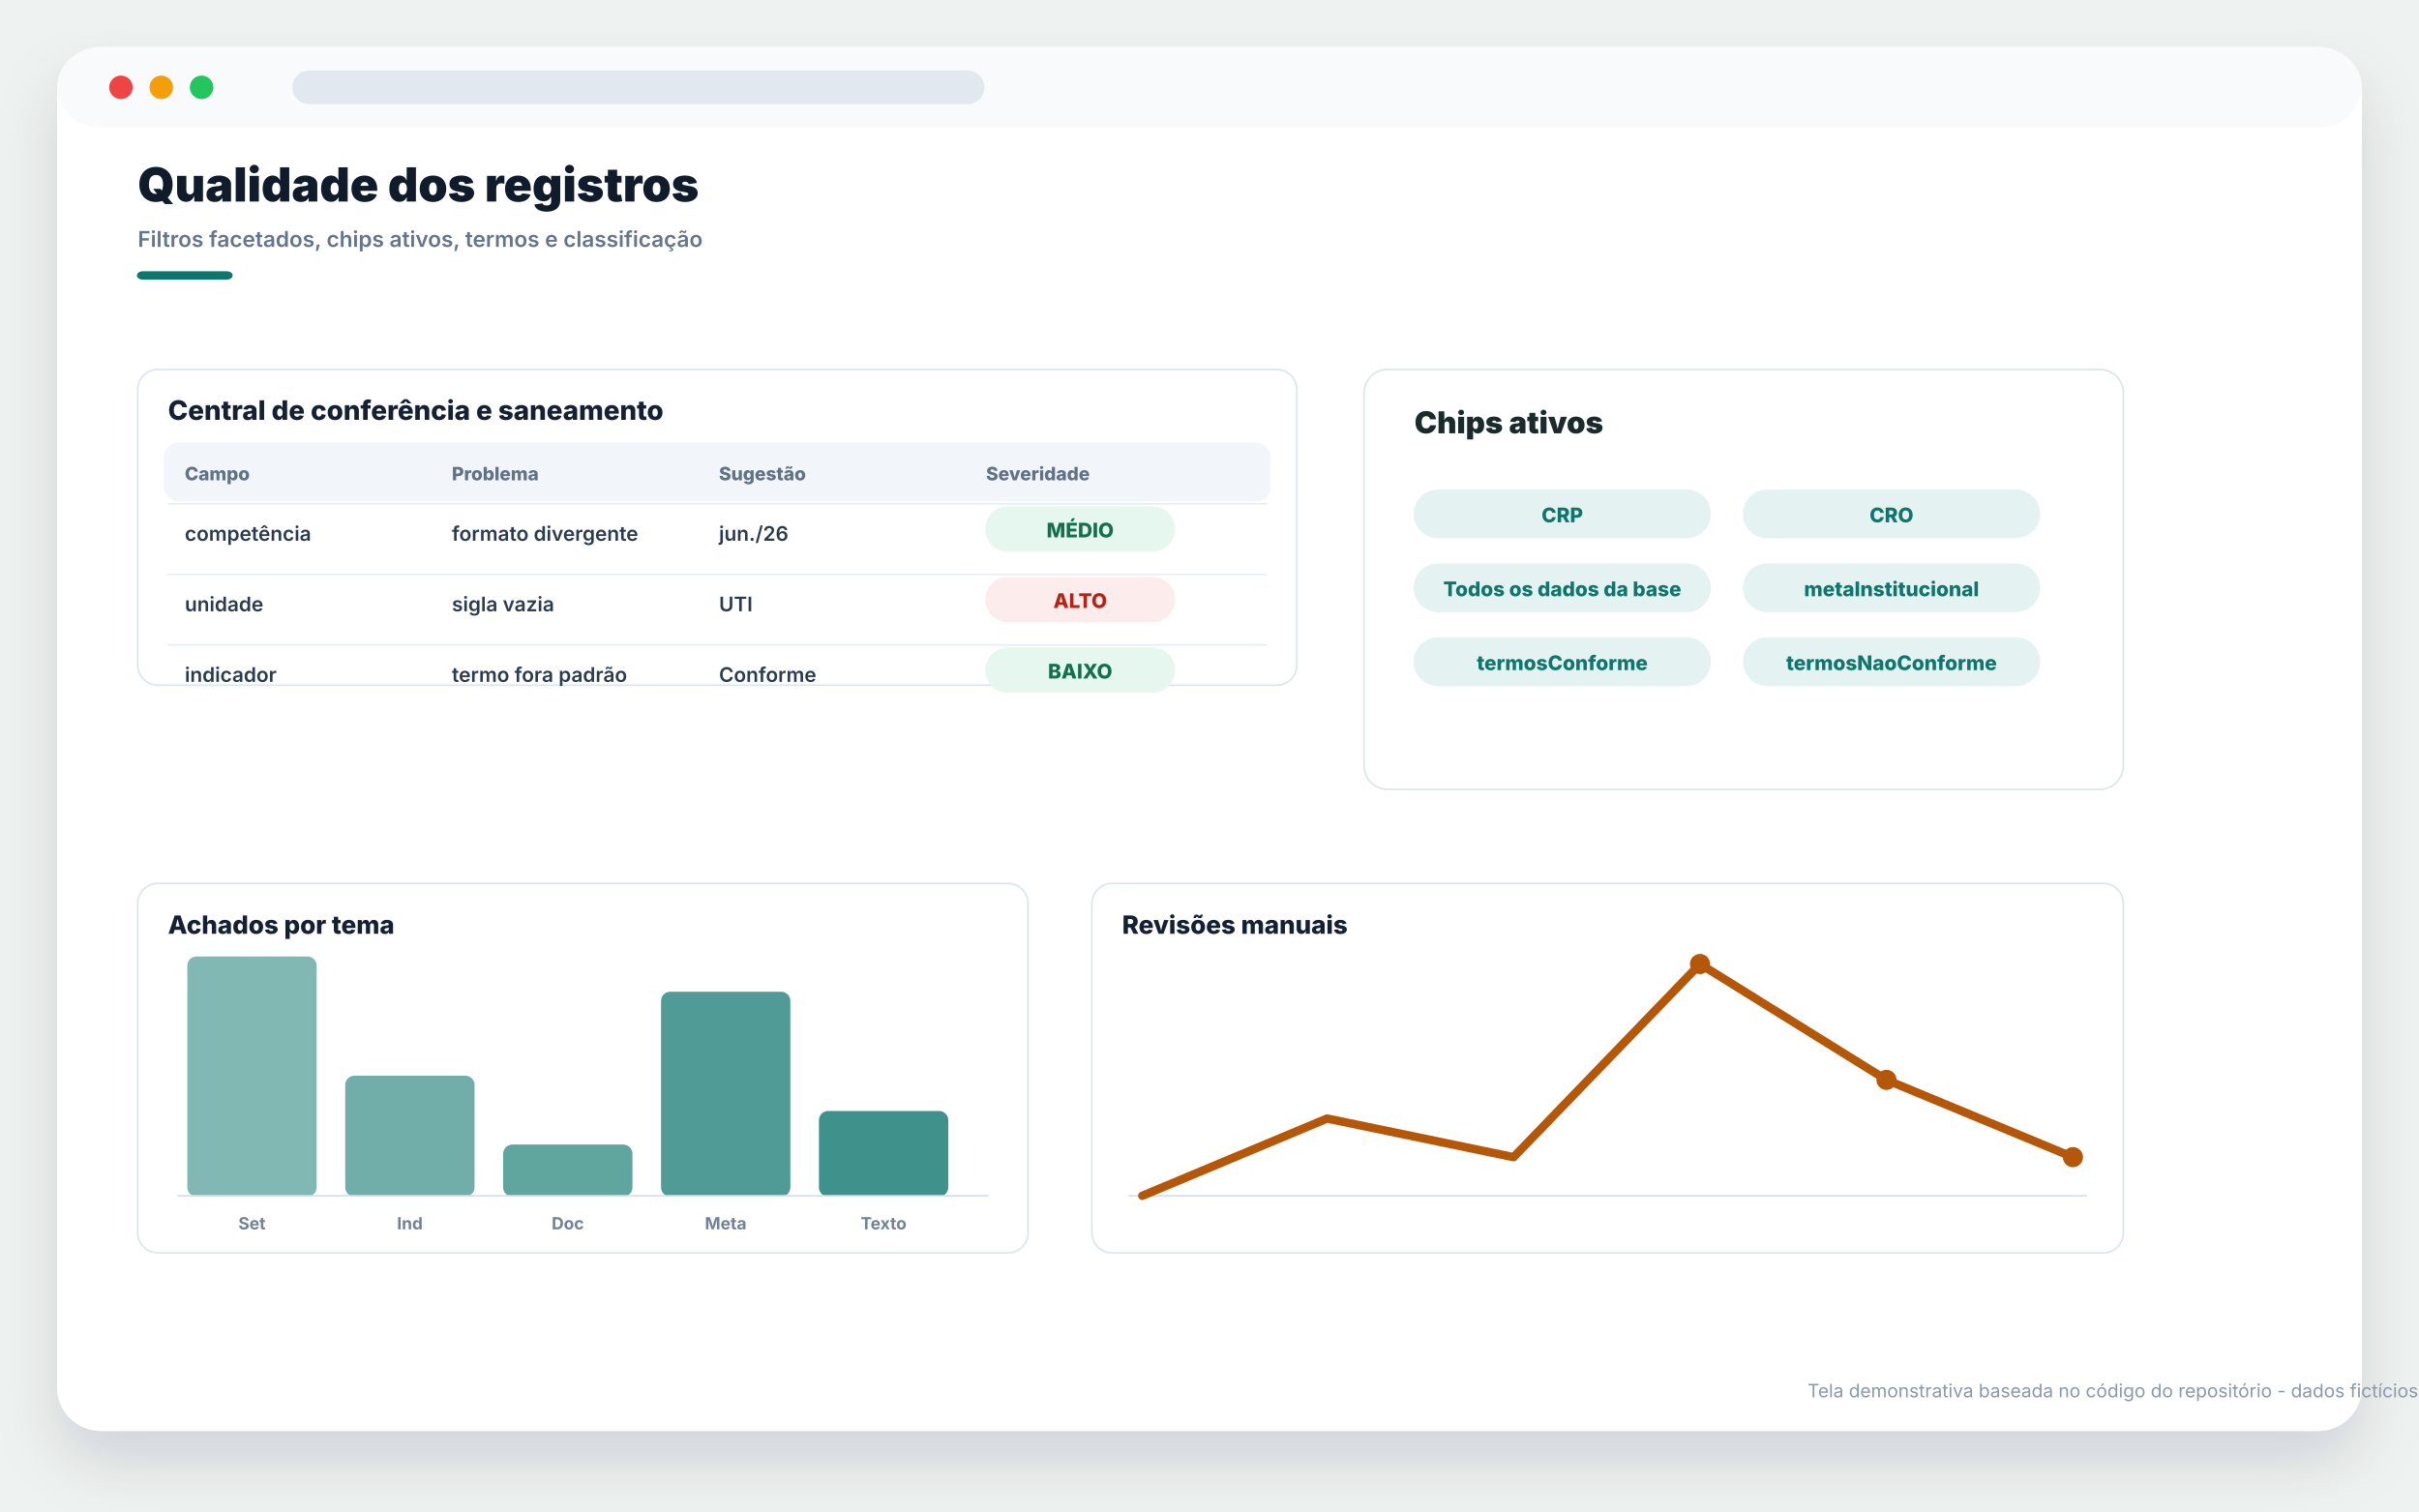
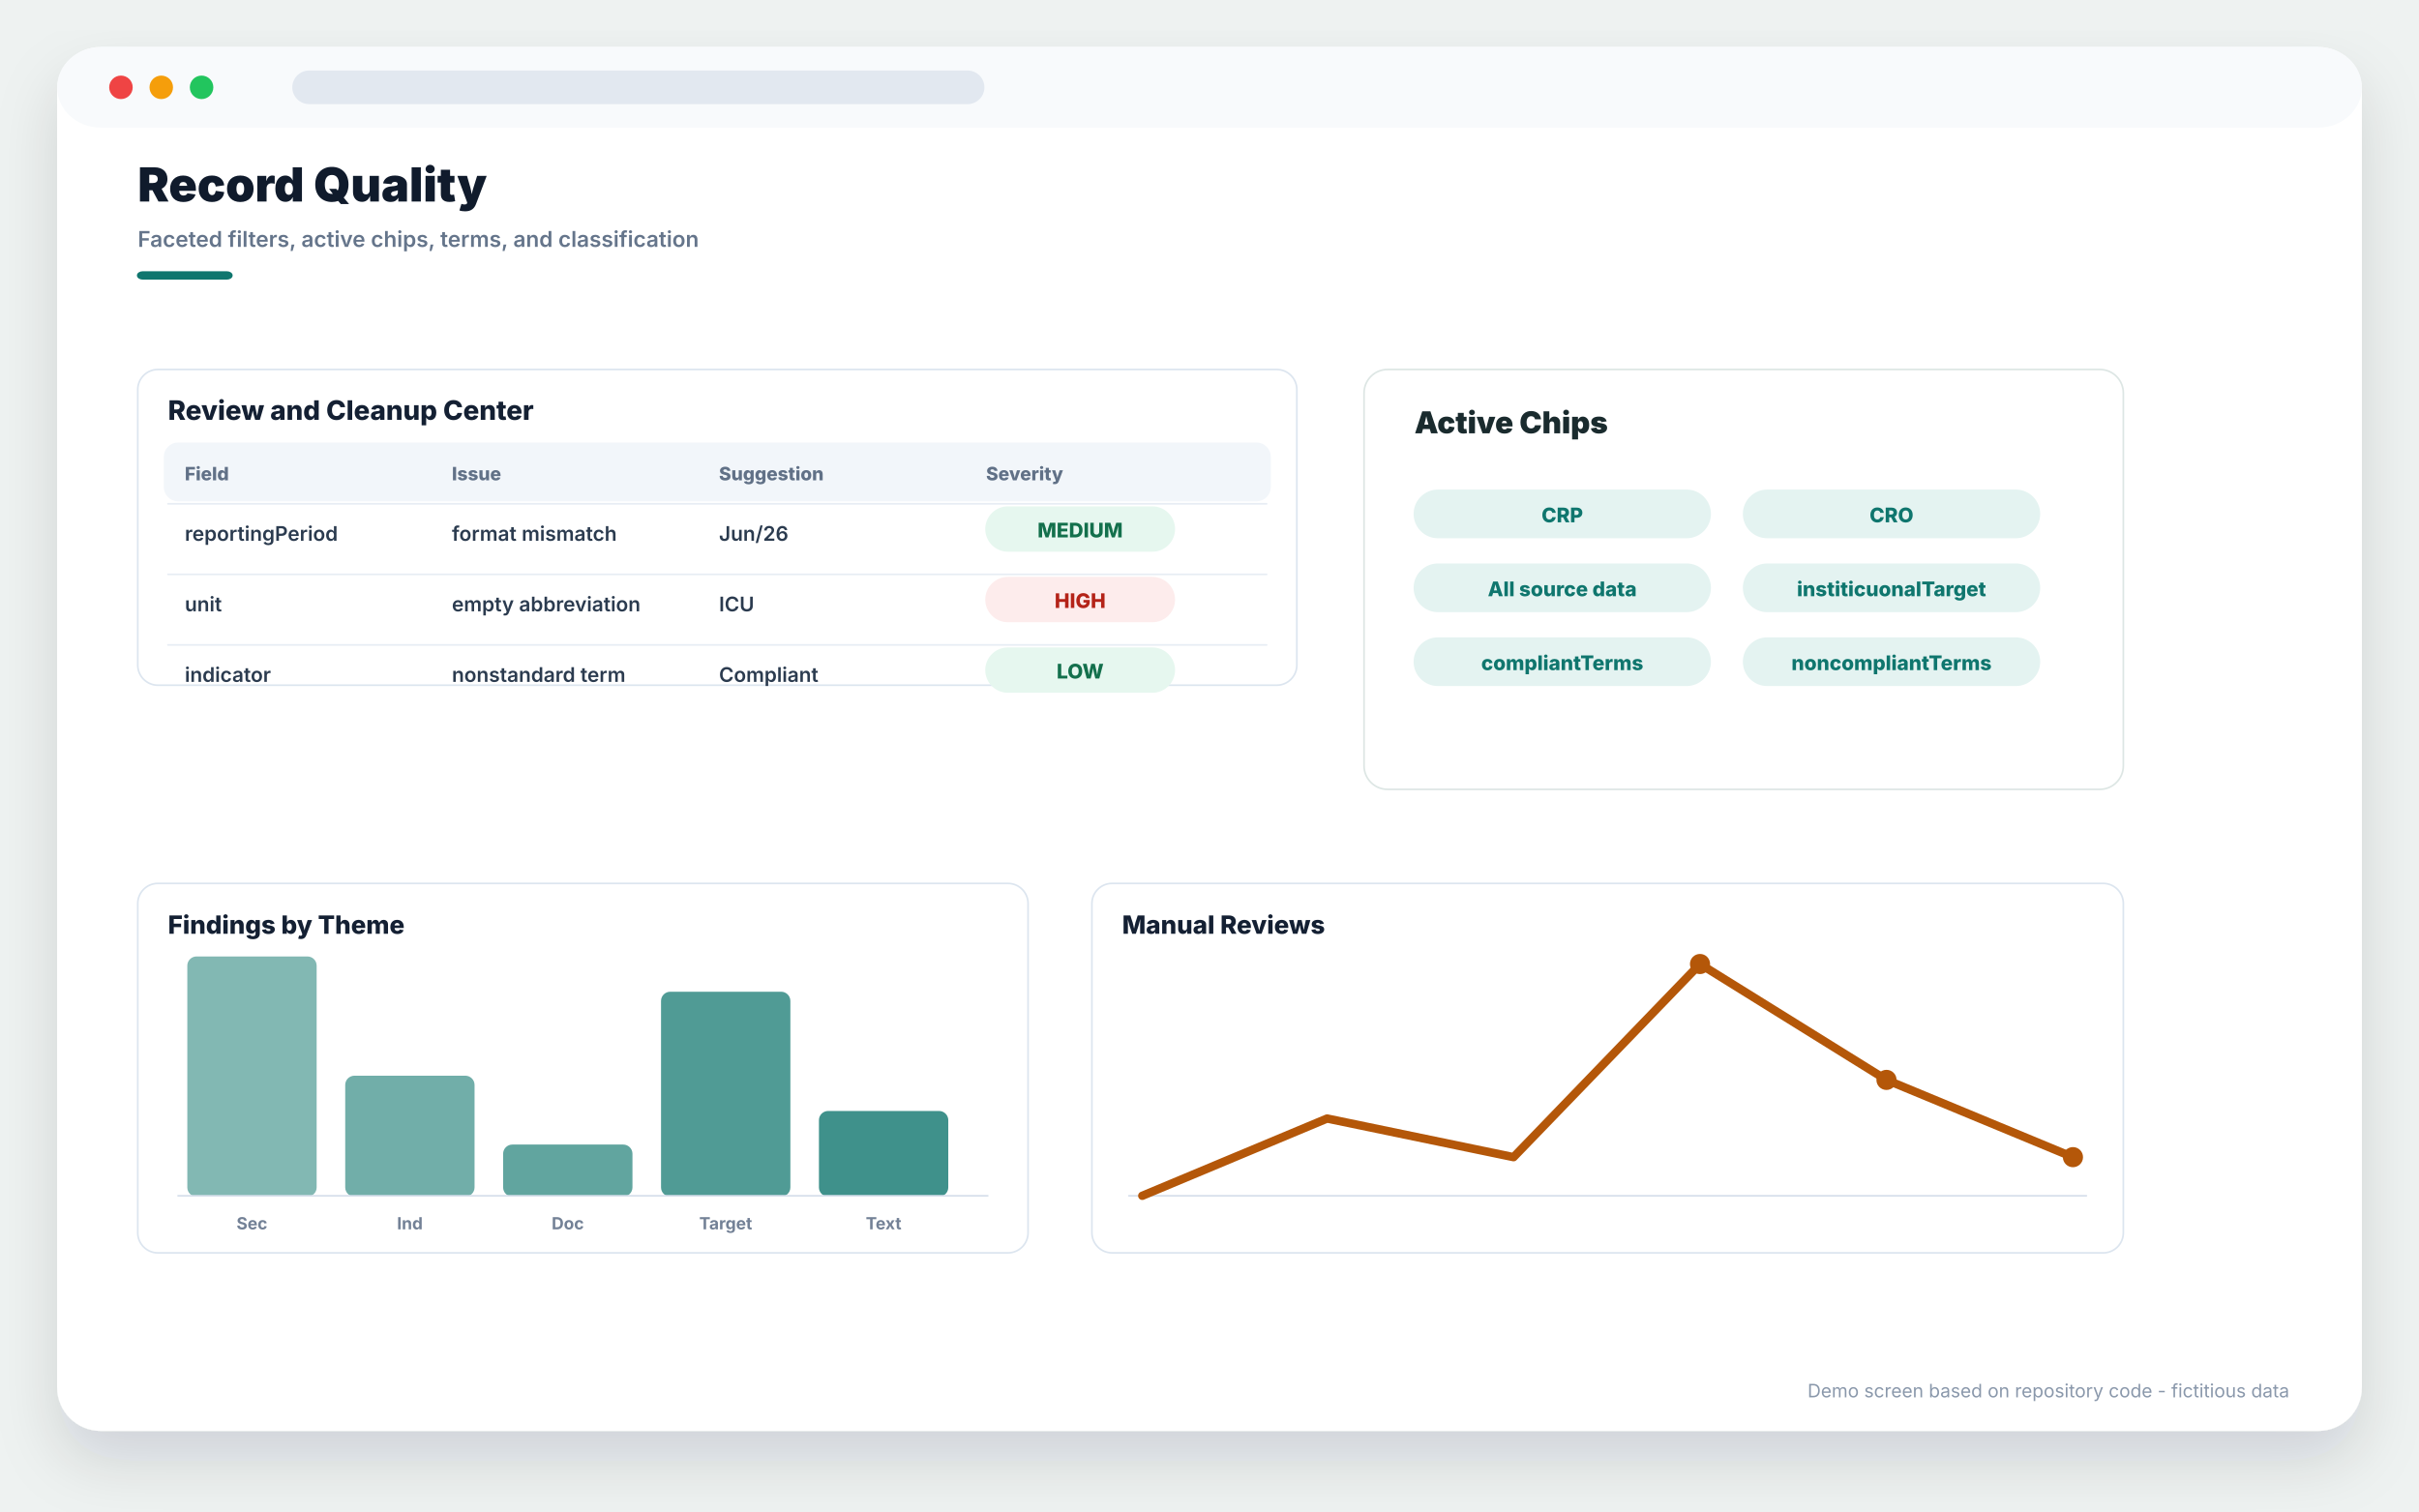
<svg xmlns="http://www.w3.org/2000/svg" width="1440" height="900" viewBox="0 0 1440 900" role="img">
  <defs>
    <filter id="shadow" x="-15%" y="-15%" width="130%" height="130%">
      <feDropShadow dx="0" dy="18" stdDeviation="18" flood-color="#0f172a" flood-opacity=".13" />
    </filter>
-     <style>.ui{font-family:Inter,Segoe UI,Arial,sans-serif;letter-spacing:0}</style>
+     <style>.ui{font-family:Inter,Monoe UI,Arial,sans-serif;letter-spacing:0}</style>
  </defs>
  <rect width="1440" height="900" fill="#eef2f1" />
  <rect x="34" y="28" width="1372" height="824" rx="26" fill="#ffffff" filter="url(#shadow)" />
  <rect x="34" y="28" width="1372" height="48" rx="26" fill="#f8fafc" />
  <circle cx="72" cy="52" r="7" fill="#ef4444" />
  <circle cx="96" cy="52" r="7" fill="#f59e0b" />
  <circle cx="120" cy="52" r="7" fill="#22c55e" />
  <rect x="174" y="42" width="412" height="20" rx="10" fill="#e2e8f0" />
-   <text x="82" y="120" class="ui" font-size="28" font-weight="850" fill="#101b2c">Qualidade dos registros</text>
-   <text x="82" y="147" class="ui" font-size="13" font-weight="600" fill="#65758b">Filtros facetados, chips ativos, termos e classificação</text>
+   <text x="82" y="120" class="ui" font-size="28" font-weight="850" fill="#101b2c">Record Quality</text>
+   <text x="82" y="147" class="ui" font-size="13" font-weight="600" fill="#65758b">Faceted filters, active chips, terms, and classification</text>
  <rect x="82" y="162" width="56" height="4" rx="3" fill="#0f766e" stroke="#0f766e" />
  <rect x="82" y="220" width="690" height="188" rx="12" fill="#ffffff" stroke="#dce5ef" />
-   <text x="100" y="250" class="ui" font-size="16" font-weight="800" fill="#142033">Central de conferência e saneamento</text>
+   <text x="100" y="250" class="ui" font-size="16" font-weight="800" fill="#142033">Review and Cleanup Center</text>
  <rect x="98" y="264" width="658" height="34" rx="8" fill="#f2f6fa" stroke="#f2f6fa" />
-   <text x="110" y="286" class="ui" font-size="11" font-weight="800" fill="#617187">Campo</text>
-   <text x="269" y="286" class="ui" font-size="11" font-weight="800" fill="#617187">Problema</text>
-   <text x="428" y="286" class="ui" font-size="11" font-weight="800" fill="#617187">Sugestão</text>
-   <text x="587" y="286" class="ui" font-size="11" font-weight="800" fill="#617187">Severidade</text>
+   <text x="110" y="286" class="ui" font-size="11" font-weight="800" fill="#617187">Field</text>
+   <text x="269" y="286" class="ui" font-size="11" font-weight="800" fill="#617187">Issue</text>
+   <text x="428" y="286" class="ui" font-size="11" font-weight="800" fill="#617187">Suggestion</text>
+   <text x="587" y="286" class="ui" font-size="11" font-weight="800" fill="#617187">Severity</text>
  <line x1="100" y1="300" x2="754" y2="300" stroke="#e7edf4" stroke-width="1" stroke-linecap="round" />
-   <text x="110" y="322" class="ui" font-size="12" font-weight="600" fill="#2b3b4f">competência</text>
-   <text x="269" y="322" class="ui" font-size="12" font-weight="600" fill="#2b3b4f">formato divergente</text>
-   <text x="428" y="322" class="ui" font-size="12" font-weight="600" fill="#2b3b4f">jun./26</text>
+   <text x="110" y="322" class="ui" font-size="12" font-weight="600" fill="#2b3b4f">reportingPeriod</text>
+   <text x="269" y="322" class="ui" font-size="12" font-weight="600" fill="#2b3b4f">format mismatch</text>
+   <text x="428" y="322" class="ui" font-size="12" font-weight="600" fill="#2b3b4f">Jun/26</text>
  <rect x="587" y="302" width="112" height="26" rx="13" fill="#e6f7ef" stroke="#e6f7ef" />
-   <text x="643" y="320" class="ui" font-size="12" font-weight="800" fill="#13704c" text-anchor="middle">MÉDIO</text>
+   <text x="643" y="320" class="ui" font-size="12" font-weight="800" fill="#13704c" text-anchor="middle">MEDIUM</text>
  <line x1="100" y1="342" x2="754" y2="342" stroke="#e7edf4" stroke-width="1" stroke-linecap="round" />
-   <text x="110" y="364" class="ui" font-size="12" font-weight="600" fill="#2b3b4f">unidade</text>
-   <text x="269" y="364" class="ui" font-size="12" font-weight="600" fill="#2b3b4f">sigla vazia</text>
-   <text x="428" y="364" class="ui" font-size="12" font-weight="600" fill="#2b3b4f">UTI</text>
+   <text x="110" y="364" class="ui" font-size="12" font-weight="600" fill="#2b3b4f">unit</text>
+   <text x="269" y="364" class="ui" font-size="12" font-weight="600" fill="#2b3b4f">empty abbreviation</text>
+   <text x="428" y="364" class="ui" font-size="12" font-weight="600" fill="#2b3b4f">ICU</text>
  <rect x="587" y="344" width="112" height="26" rx="13" fill="#fdecec" stroke="#fdecec" />
-   <text x="643" y="362" class="ui" font-size="12" font-weight="800" fill="#b42318" text-anchor="middle">ALTO</text>
+   <text x="643" y="362" class="ui" font-size="12" font-weight="800" fill="#b42318" text-anchor="middle">HIGH</text>
  <line x1="100" y1="384" x2="754" y2="384" stroke="#e7edf4" stroke-width="1" stroke-linecap="round" />
-   <text x="110" y="406" class="ui" font-size="12" font-weight="600" fill="#2b3b4f">indicador</text>
-   <text x="269" y="406" class="ui" font-size="12" font-weight="600" fill="#2b3b4f">termo fora padrão</text>
-   <text x="428" y="406" class="ui" font-size="12" font-weight="600" fill="#2b3b4f">Conforme</text>
+   <text x="110" y="406" class="ui" font-size="12" font-weight="600" fill="#2b3b4f">indicator</text>
+   <text x="269" y="406" class="ui" font-size="12" font-weight="600" fill="#2b3b4f">nonstandard term</text>
+   <text x="428" y="406" class="ui" font-size="12" font-weight="600" fill="#2b3b4f">Compliant</text>
  <rect x="587" y="386" width="112" height="26" rx="13" fill="#e6f7ef" stroke="#e6f7ef" />
-   <text x="643" y="404" class="ui" font-size="12" font-weight="800" fill="#13704c" text-anchor="middle">BAIXO</text>
+   <text x="643" y="404" class="ui" font-size="12" font-weight="800" fill="#13704c" text-anchor="middle">LOW</text>
  <rect x="812" y="220" width="452" height="250" rx="14" fill="#ffffff" stroke="#dde6e4" />
-   <text x="842" y="258" class="ui" font-size="18" font-weight="850" fill="#1a2b2e">Chips ativos</text>
+   <text x="842" y="258" class="ui" font-size="18" font-weight="850" fill="#1a2b2e">Active Chips</text>
  <rect x="842" y="292" width="176" height="28" rx="14" fill="#e4f3f1" stroke="#e4f3f1" />
  <text x="930" y="311" class="ui" font-size="12" font-weight="800" fill="#0f766e" text-anchor="middle">CRP</text>
  <rect x="1038" y="292" width="176" height="28" rx="14" fill="#e4f3f1" stroke="#e4f3f1" />
  <text x="1126" y="311" class="ui" font-size="12" font-weight="800" fill="#0f766e" text-anchor="middle">CRO</text>
  <rect x="842" y="336" width="176" height="28" rx="14" fill="#e4f3f1" stroke="#e4f3f1" />
-   <text x="930" y="355" class="ui" font-size="12" font-weight="800" fill="#0f766e" text-anchor="middle">Todos os dados da base</text>
+   <text x="930" y="355" class="ui" font-size="12" font-weight="800" fill="#0f766e" text-anchor="middle">All source data</text>
  <rect x="1038" y="336" width="176" height="28" rx="14" fill="#e4f3f1" stroke="#e4f3f1" />
-   <text x="1126" y="355" class="ui" font-size="12" font-weight="800" fill="#0f766e" text-anchor="middle">metaInstitucional</text>
+   <text x="1126" y="355" class="ui" font-size="12" font-weight="800" fill="#0f766e" text-anchor="middle">institicuonalTarget</text>
  <rect x="842" y="380" width="176" height="28" rx="14" fill="#e4f3f1" stroke="#e4f3f1" />
-   <text x="930" y="399" class="ui" font-size="12" font-weight="800" fill="#0f766e" text-anchor="middle">termosConforme</text>
+   <text x="930" y="399" class="ui" font-size="12" font-weight="800" fill="#0f766e" text-anchor="middle">compliantTerms</text>
  <rect x="1038" y="380" width="176" height="28" rx="14" fill="#e4f3f1" stroke="#e4f3f1" />
-   <text x="1126" y="399" class="ui" font-size="12" font-weight="800" fill="#0f766e" text-anchor="middle">termosNaoConforme</text>
+   <text x="1126" y="399" class="ui" font-size="12" font-weight="800" fill="#0f766e" text-anchor="middle">noncompliantTerms</text>
  <rect x="82" y="526" width="530" height="220" rx="12" fill="#ffffff" stroke="#dce5ef" />
-   <text x="100" y="556" class="ui" font-size="15" font-weight="800" fill="#142033">Achados por tema</text>
+   <text x="100" y="556" class="ui" font-size="15" font-weight="800" fill="#142033">Findings by Theme</text>
  <rect x="112" y="570" width="76" height="142" rx="5" fill="#0f766e" stroke="#0f766e" opacity="0.52" />
-   <text x="150" y="732" class="ui" font-size="10" font-weight="700" fill="#738196" text-anchor="middle">Set</text>
+   <text x="150" y="732" class="ui" font-size="10" font-weight="700" fill="#738196" text-anchor="middle">Sec</text>
  <rect x="206" y="641" width="76" height="71" rx="5" fill="#0f766e" stroke="#0f766e" opacity="0.59" />
  <text x="244" y="732" class="ui" font-size="10" font-weight="700" fill="#738196" text-anchor="middle">Ind</text>
  <rect x="300" y="682" width="76" height="30" rx="5" fill="#0f766e" stroke="#0f766e" opacity="0.66" />
  <text x="338" y="732" class="ui" font-size="10" font-weight="700" fill="#738196" text-anchor="middle">Doc</text>
  <rect x="394" y="591" width="76" height="121" rx="5" fill="#0f766e" stroke="#0f766e" opacity="0.73" />
-   <text x="432" y="732" class="ui" font-size="10" font-weight="700" fill="#738196" text-anchor="middle">Meta</text>
+   <text x="432" y="732" class="ui" font-size="10" font-weight="700" fill="#738196" text-anchor="middle">Target</text>
  <rect x="488" y="662" width="76" height="50" rx="5" fill="#0f766e" stroke="#0f766e" opacity="0.8" />
-   <text x="526" y="732" class="ui" font-size="10" font-weight="700" fill="#738196" text-anchor="middle">Texto</text>
+   <text x="526" y="732" class="ui" font-size="10" font-weight="700" fill="#738196" text-anchor="middle">Text</text>
  <line x1="106" y1="712" x2="588" y2="712" stroke="#d6dfeb" stroke-width="1" stroke-linecap="round" />
  <rect x="650" y="526" width="614" height="220" rx="12" fill="#ffffff" stroke="#dce5ef" />
-   <text x="668" y="556" class="ui" font-size="15" font-weight="800" fill="#142033">Revisões manuais</text>
+   <text x="668" y="556" class="ui" font-size="15" font-weight="800" fill="#142033">Manual Reviews</text>
  <line x1="672" y1="712" x2="1242" y2="712" stroke="#d6dfeb" stroke-width="1" stroke-linecap="round" />
  <polyline points="680,712 790,666 901,689 1012,574 1123,643 1234,689" fill="none" stroke="#b45709" stroke-width="5" stroke-linecap="round" stroke-linejoin="round" />
  <circle cx="1012" cy="574" r="6" fill="#b45709" stroke="none" stroke-width="1" />
  <circle cx="1123" cy="643" r="6" fill="#b45709" stroke="none" stroke-width="1" />
  <circle cx="1234" cy="689" r="6" fill="#b45709" stroke="none" stroke-width="1" />
-   <text x="1076" y="832" class="ui" font-size="11" fill="#8a98ab">Tela demonstrativa baseada no código do repositório - dados fictícios</text>
+   <text x="1076" y="832" class="ui" font-size="11" fill="#8a98ab">Demo screen based on repository code - fictitious data</text>
</svg>
